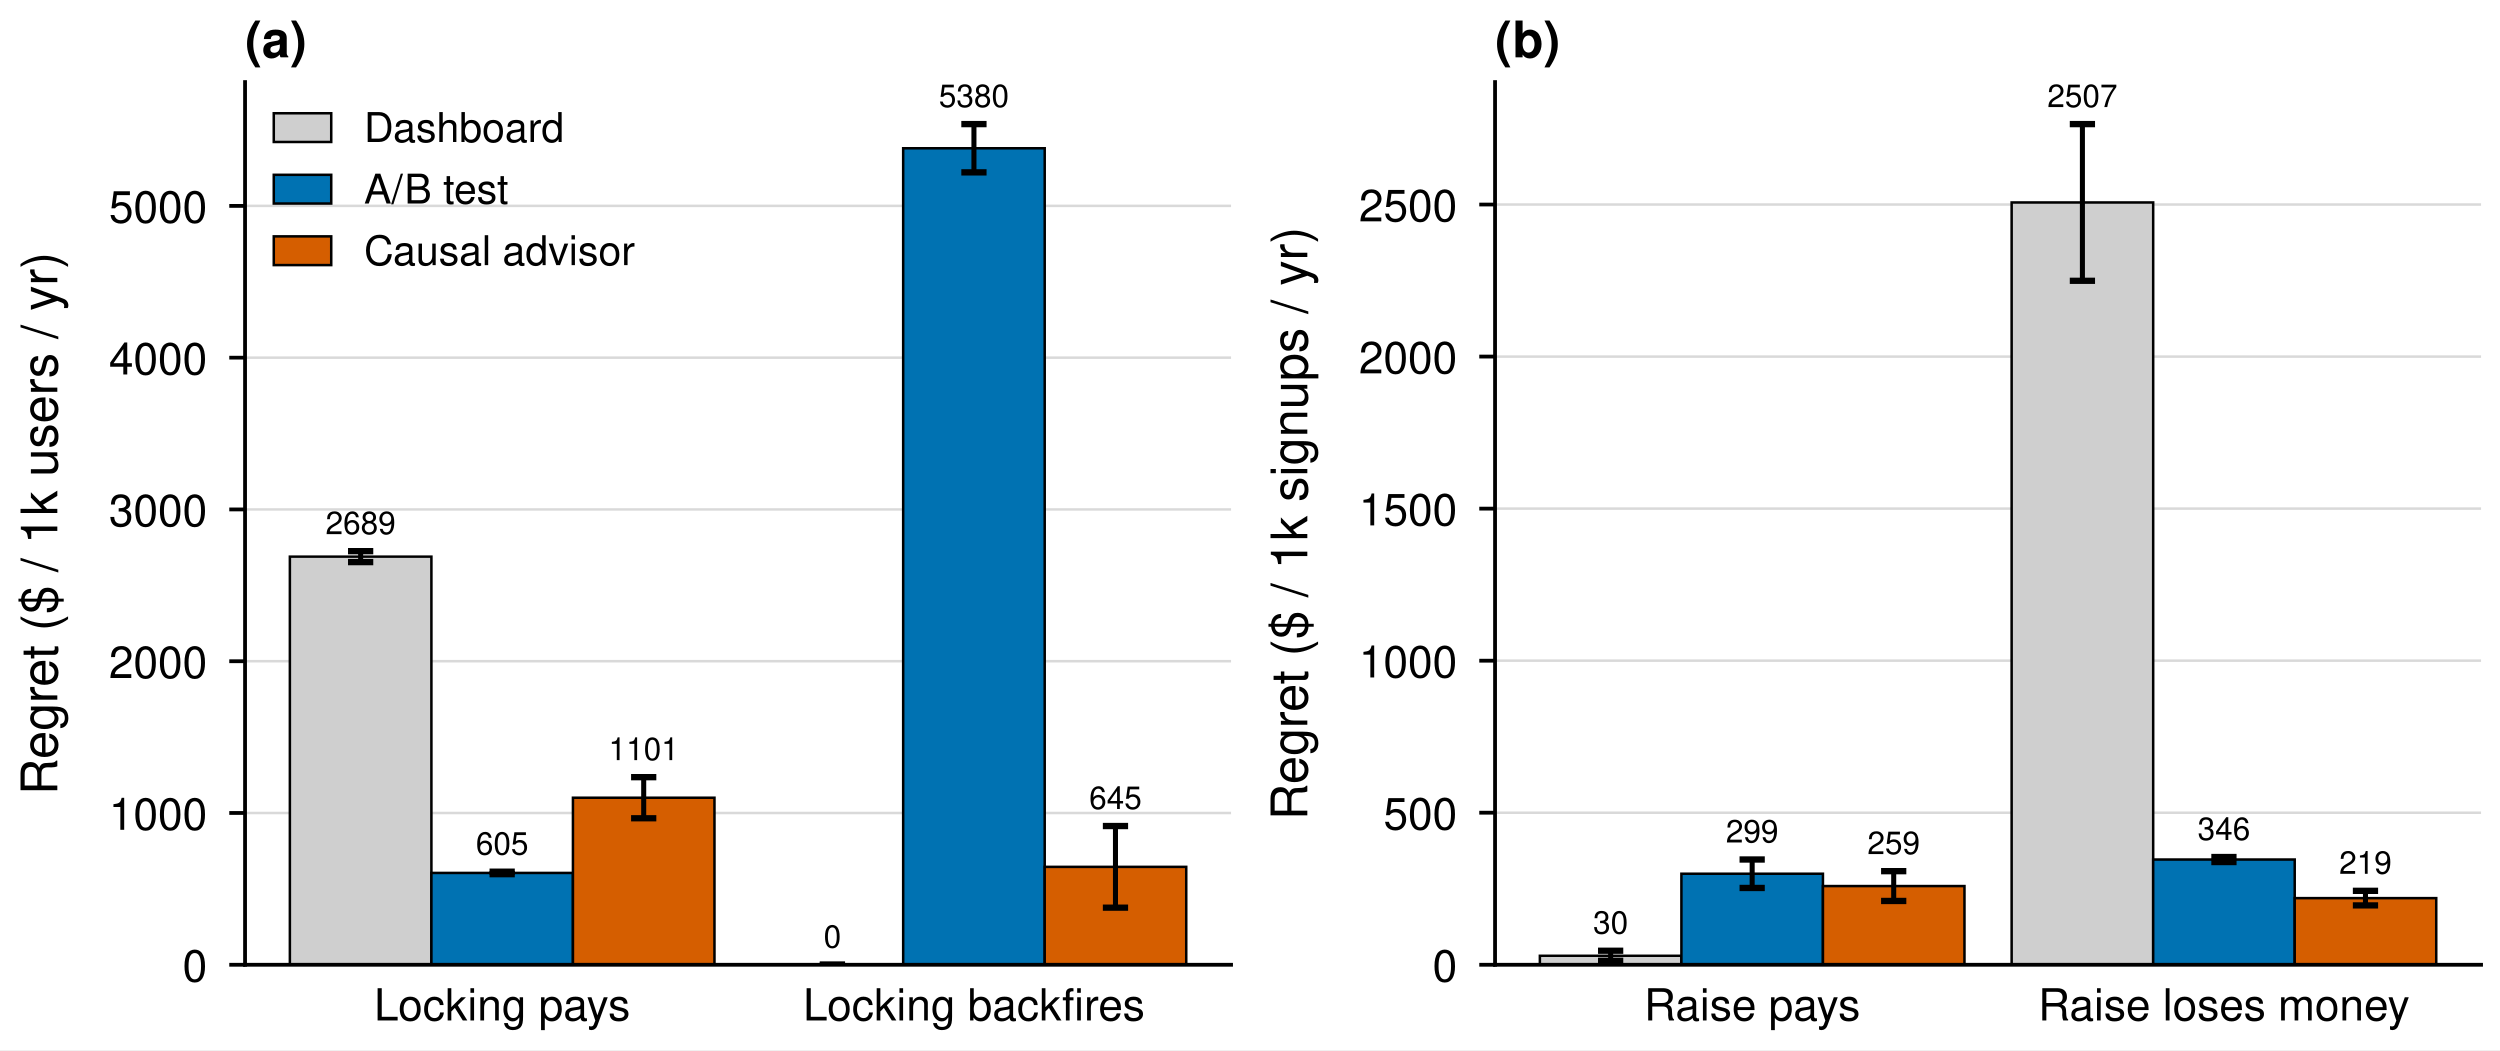
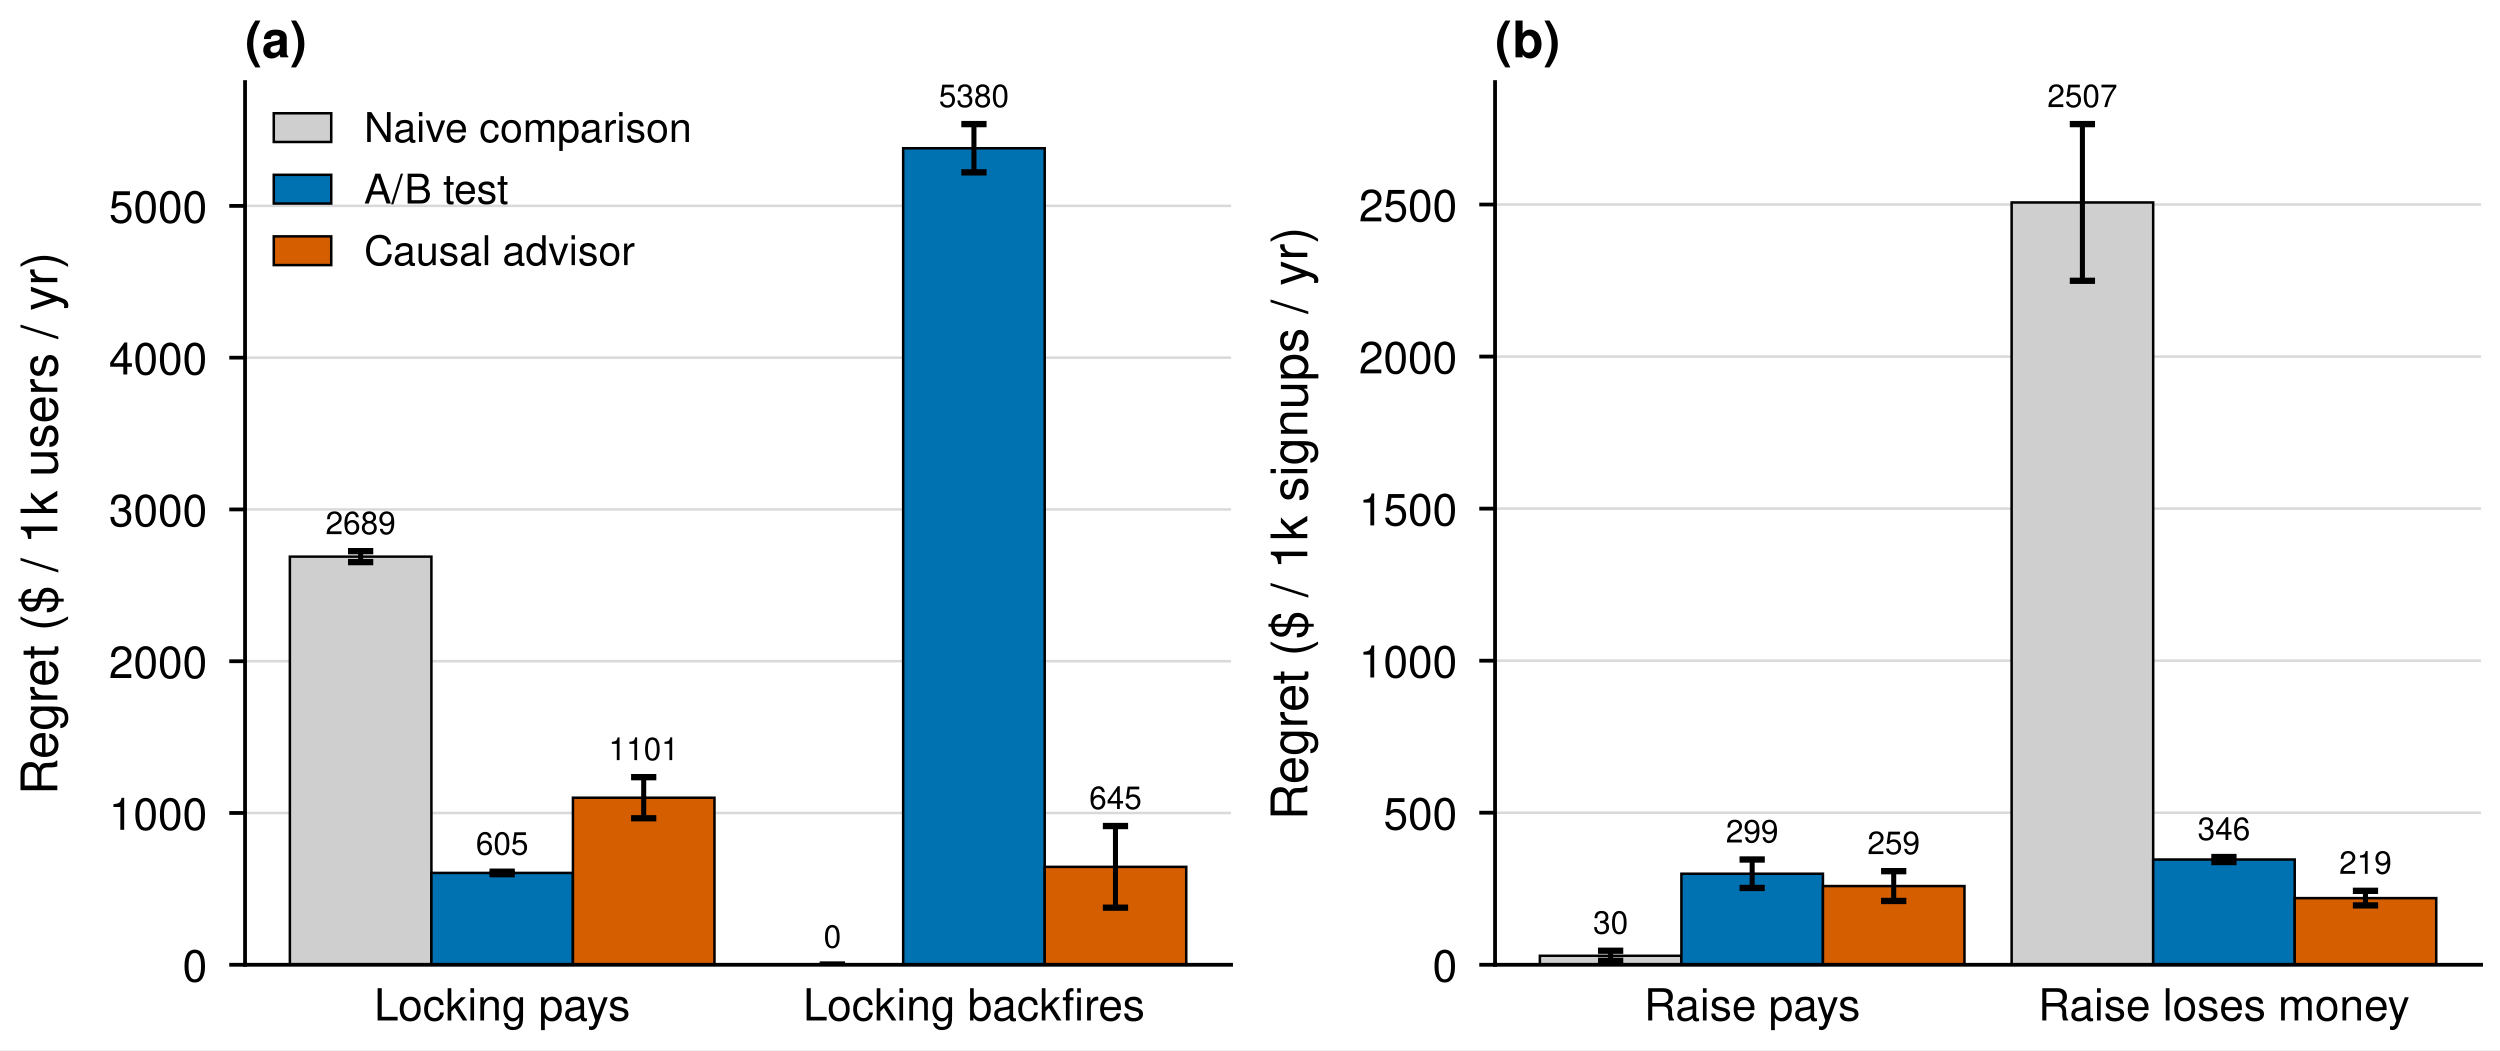
<svg xmlns="http://www.w3.org/2000/svg" xmlns:xlink="http://www.w3.org/1999/xlink" width="396pt" height="166.32pt" viewBox="0 0 396 166.32" version="1.1">
  <defs>
    <style type="text/css">*{stroke-linejoin: round; stroke-linecap: butt}</style>
  </defs>
  <g id="figure_1">
    <g id="patch_1">
      <path d="M 0 166.32  L 396 166.32  L 396 0  L 0 0  z " style="fill: #ffffff" />
    </g>
    <g id="axes_1">
      <g id="patch_2">
        <path d="M 38.816 152.819  L 195 152.819  L 195 13.001  L 38.816 13.001  z " style="fill: #ffffff" />
      </g>
      <g id="matplotlib.axis_1">
        <g id="xtick_1">
          <g id="line2d_1" />
          <g id="text_1">
            <text style="font-size: 7px; font-family: 'Helvetica Neue', 'Helvetica', 'Arial', 'TeX Gyre Heros', 'Nimbus Sans', 'Liberation Sans', 'DejaVu Sans', sans-serif; text-anchor: middle" x="79.543" y="161.638" transform="rotate(-0 79.54324 161.6381)">Locking pays</text>
          </g>
        </g>
        <g id="xtick_2">
          <g id="line2d_2" />
          <g id="text_2">
            <text style="font-size: 7px; font-family: 'Helvetica Neue', 'Helvetica', 'Arial', 'TeX Gyre Heros', 'Nimbus Sans', 'Liberation Sans', 'DejaVu Sans', sans-serif; text-anchor: middle" x="154.272" y="161.638" transform="rotate(-0 154.2724 161.6381)">Locking backfires</text>
          </g>
        </g>
      </g>
      <g id="matplotlib.axis_2">
        <g id="ytick_1">
          <g id="line2d_3">
-             <path d="M 38.816 152.819  L 195 152.819  " clip-path="url(#pfcb329c150)" style="fill: none; stroke: #d9d9d9; stroke-width: 0.4; stroke-linecap: square" />
+             <path d="M 38.816 152.819  L 195 152.819  " clip-path="url(#peed16593d6)" style="fill: none; stroke: #d9d9d9; stroke-width: 0.4; stroke-linecap: square" />
          </g>
          <g id="line2d_4">
            <defs>
-               <path id="m575d0670d6" d="M 0 0  L -2.5 0  " style="stroke: #000000; stroke-width: 0.6" />
+               <path id="mc5a61430de" d="M 0 0  L -2.5 0  " style="stroke: #000000; stroke-width: 0.6" />
            </defs>
            <g>
-               <use xlink:href="#m575d0670d6" x="38.816" y="152.819" style="stroke: #000000; stroke-width: 0.6" />
+               <use xlink:href="#mc5a61430de" x="38.816" y="152.819" style="stroke: #000000; stroke-width: 0.6" />
            </g>
          </g>
          <g id="text_3">
            <text style="font-size: 7px; font-family: 'Helvetica Neue', 'Helvetica', 'Arial', 'TeX Gyre Heros', 'Nimbus Sans', 'Liberation Sans', 'DejaVu Sans', sans-serif; text-anchor: end" x="32.816" y="155.478" transform="rotate(-0 32.81587 155.4784)">0</text>
          </g>
        </g>
        <g id="ytick_2">
          <g id="line2d_5">
-             <path d="M 38.816 128.778  L 195 128.778  " clip-path="url(#pfcb329c150)" style="fill: none; stroke: #d9d9d9; stroke-width: 0.4; stroke-linecap: square" />
+             <path d="M 38.816 128.778  L 195 128.778  " clip-path="url(#peed16593d6)" style="fill: none; stroke: #d9d9d9; stroke-width: 0.4; stroke-linecap: square" />
          </g>
          <g id="line2d_6">
            <g>
-               <use xlink:href="#m575d0670d6" x="38.816" y="128.778" style="stroke: #000000; stroke-width: 0.6" />
+               <use xlink:href="#mc5a61430de" x="38.816" y="128.778" style="stroke: #000000; stroke-width: 0.6" />
            </g>
          </g>
          <g id="text_4">
            <text style="font-size: 7px; font-family: 'Helvetica Neue', 'Helvetica', 'Arial', 'TeX Gyre Heros', 'Nimbus Sans', 'Liberation Sans', 'DejaVu Sans', sans-serif; text-anchor: end" x="32.816" y="131.437" transform="rotate(-0 32.81587 131.437)">1000</text>
          </g>
        </g>
        <g id="ytick_3">
          <g id="line2d_7">
-             <path d="M 38.816 104.736  L 195 104.736  " clip-path="url(#pfcb329c150)" style="fill: none; stroke: #d9d9d9; stroke-width: 0.4; stroke-linecap: square" />
+             <path d="M 38.816 104.736  L 195 104.736  " clip-path="url(#peed16593d6)" style="fill: none; stroke: #d9d9d9; stroke-width: 0.4; stroke-linecap: square" />
          </g>
          <g id="line2d_8">
            <g>
-               <use xlink:href="#m575d0670d6" x="38.816" y="104.736" style="stroke: #000000; stroke-width: 0.6" />
+               <use xlink:href="#mc5a61430de" x="38.816" y="104.736" style="stroke: #000000; stroke-width: 0.6" />
            </g>
          </g>
          <g id="text_5">
            <text style="font-size: 7px; font-family: 'Helvetica Neue', 'Helvetica', 'Arial', 'TeX Gyre Heros', 'Nimbus Sans', 'Liberation Sans', 'DejaVu Sans', sans-serif; text-anchor: end" x="32.816" y="107.396" transform="rotate(-0 32.81587 107.3956)">2000</text>
          </g>
        </g>
        <g id="ytick_4">
          <g id="line2d_9">
-             <path d="M 38.816 80.695  L 195 80.695  " clip-path="url(#pfcb329c150)" style="fill: none; stroke: #d9d9d9; stroke-width: 0.4; stroke-linecap: square" />
+             <path d="M 38.816 80.695  L 195 80.695  " clip-path="url(#peed16593d6)" style="fill: none; stroke: #d9d9d9; stroke-width: 0.4; stroke-linecap: square" />
          </g>
          <g id="line2d_10">
            <g>
-               <use xlink:href="#m575d0670d6" x="38.816" y="80.695" style="stroke: #000000; stroke-width: 0.6" />
+               <use xlink:href="#mc5a61430de" x="38.816" y="80.695" style="stroke: #000000; stroke-width: 0.6" />
            </g>
          </g>
          <g id="text_6">
            <text style="font-size: 7px; font-family: 'Helvetica Neue', 'Helvetica', 'Arial', 'TeX Gyre Heros', 'Nimbus Sans', 'Liberation Sans', 'DejaVu Sans', sans-serif; text-anchor: end" x="32.816" y="83.354" transform="rotate(-0 32.81587 83.35421)">3000</text>
          </g>
        </g>
        <g id="ytick_5">
          <g id="line2d_11">
-             <path d="M 38.816 56.654  L 195 56.654  " clip-path="url(#pfcb329c150)" style="fill: none; stroke: #d9d9d9; stroke-width: 0.4; stroke-linecap: square" />
+             <path d="M 38.816 56.654  L 195 56.654  " clip-path="url(#peed16593d6)" style="fill: none; stroke: #d9d9d9; stroke-width: 0.4; stroke-linecap: square" />
          </g>
          <g id="line2d_12">
            <g>
-               <use xlink:href="#m575d0670d6" x="38.816" y="56.654" style="stroke: #000000; stroke-width: 0.6" />
+               <use xlink:href="#mc5a61430de" x="38.816" y="56.654" style="stroke: #000000; stroke-width: 0.6" />
            </g>
          </g>
          <g id="text_7">
            <text style="font-size: 7px; font-family: 'Helvetica Neue', 'Helvetica', 'Arial', 'TeX Gyre Heros', 'Nimbus Sans', 'Liberation Sans', 'DejaVu Sans', sans-serif; text-anchor: end" x="32.816" y="59.313" transform="rotate(-0 32.81587 59.31281)">4000</text>
          </g>
        </g>
        <g id="ytick_6">
          <g id="line2d_13">
-             <path d="M 38.816 32.612  L 195 32.612  " clip-path="url(#pfcb329c150)" style="fill: none; stroke: #d9d9d9; stroke-width: 0.4; stroke-linecap: square" />
+             <path d="M 38.816 32.612  L 195 32.612  " clip-path="url(#peed16593d6)" style="fill: none; stroke: #d9d9d9; stroke-width: 0.4; stroke-linecap: square" />
          </g>
          <g id="line2d_14">
            <g>
-               <use xlink:href="#m575d0670d6" x="38.816" y="32.612" style="stroke: #000000; stroke-width: 0.6" />
+               <use xlink:href="#mc5a61430de" x="38.816" y="32.612" style="stroke: #000000; stroke-width: 0.6" />
            </g>
          </g>
          <g id="text_8">
            <text style="font-size: 7px; font-family: 'Helvetica Neue', 'Helvetica', 'Arial', 'TeX Gyre Heros', 'Nimbus Sans', 'Liberation Sans', 'DejaVu Sans', sans-serif; text-anchor: end" x="32.816" y="35.271" transform="rotate(-0 32.81587 35.27142)">5000</text>
          </g>
        </g>
        <g id="text_9">
          <text style="font-size: 8px; font-family: 'Helvetica Neue', 'Helvetica', 'Arial', 'TeX Gyre Heros', 'Nimbus Sans', 'Liberation Sans', 'DejaVu Sans', sans-serif; text-anchor: middle" x="9.079" y="82.91" transform="rotate(-90 9.07899 82.91004)">Regret ($ / 1k users / yr)</text>
        </g>
      </g>
      <g id="patch_3">
-         <path d="M 45.915 152.819  L 68.334 152.819  L 68.334 88.17  L 45.915 88.17  z " clip-path="url(#pfcb329c150)" style="fill: #cfcfcf; stroke: #000000; stroke-width: 0.4; stroke-linejoin: miter" />
+         <path d="M 45.915 152.819  L 68.334 152.819  L 68.334 88.17  L 45.915 88.17  z " clip-path="url(#peed16593d6)" style="fill: #cfcfcf; stroke: #000000; stroke-width: 0.4; stroke-linejoin: miter" />
      </g>
      <g id="patch_4">
-         <path d="M 120.644 152.819  L 143.063 152.819  L 143.063 152.819  L 120.644 152.819  z " clip-path="url(#pfcb329c150)" style="fill: #cfcfcf; stroke: #000000; stroke-width: 0.4; stroke-linejoin: miter" />
+         <path d="M 120.644 152.819  L 143.063 152.819  L 143.063 152.819  L 120.644 152.819  z " clip-path="url(#peed16593d6)" style="fill: #cfcfcf; stroke: #000000; stroke-width: 0.4; stroke-linejoin: miter" />
      </g>
      <g id="patch_5">
-         <path d="M 68.334 152.819  L 90.753 152.819  L 90.753 138.273  L 68.334 138.273  z " clip-path="url(#pfcb329c150)" style="fill: #0072b2; stroke: #000000; stroke-width: 0.4; stroke-linejoin: miter" />
+         <path d="M 68.334 152.819  L 90.753 152.819  L 90.753 138.273  L 68.334 138.273  z " clip-path="url(#peed16593d6)" style="fill: #0072b2; stroke: #000000; stroke-width: 0.4; stroke-linejoin: miter" />
      </g>
      <g id="patch_6">
-         <path d="M 143.063 152.819  L 165.482 152.819  L 165.482 23.482  L 143.063 23.482  z " clip-path="url(#pfcb329c150)" style="fill: #0072b2; stroke: #000000; stroke-width: 0.4; stroke-linejoin: miter" />
+         <path d="M 143.063 152.819  L 165.482 152.819  L 165.482 23.482  L 143.063 23.482  z " clip-path="url(#peed16593d6)" style="fill: #0072b2; stroke: #000000; stroke-width: 0.4; stroke-linejoin: miter" />
      </g>
      <g id="patch_7">
-         <path d="M 90.753 152.819  L 113.171 152.819  L 113.171 126.357  L 90.753 126.357  z " clip-path="url(#pfcb329c150)" style="fill: #d55e00; stroke: #000000; stroke-width: 0.4; stroke-linejoin: miter" />
+         <path d="M 90.753 152.819  L 113.171 152.819  L 113.171 126.357  L 90.753 126.357  z " clip-path="url(#peed16593d6)" style="fill: #d55e00; stroke: #000000; stroke-width: 0.4; stroke-linejoin: miter" />
      </g>
      <g id="patch_8">
-         <path d="M 165.482 152.819  L 187.9 152.819  L 187.9 137.31  L 165.482 137.31  z " clip-path="url(#pfcb329c150)" style="fill: #d55e00; stroke: #000000; stroke-width: 0.4; stroke-linejoin: miter" />
+         <path d="M 165.482 152.819  L 187.9 152.819  L 187.9 137.31  L 165.482 137.31  z " clip-path="url(#peed16593d6)" style="fill: #d55e00; stroke: #000000; stroke-width: 0.4; stroke-linejoin: miter" />
      </g>
      <g id="LineCollection_1">
-         <path d="M 57.125 89.034  L 57.125 87.305  " clip-path="url(#pfcb329c150)" style="fill: none; stroke: #000000; stroke-width: 0.8" />
-         <path d="M 131.854 152.819  L 131.854 152.819  " clip-path="url(#pfcb329c150)" style="fill: none; stroke: #000000; stroke-width: 0.8" />
+         <path d="M 57.125 89.034  L 57.125 87.305  " clip-path="url(#peed16593d6)" style="fill: none; stroke: #000000; stroke-width: 0.8" />
+         <path d="M 131.854 152.819  L 131.854 152.819  " clip-path="url(#peed16593d6)" style="fill: none; stroke: #000000; stroke-width: 0.8" />
      </g>
      <g id="line2d_15">
        <defs>
-           <path id="m2b6e068dd4" d="M 2 0  L -2 -0  " style="stroke: #000000" />
+           <path id="m63b45180ad" d="M 2 0  L -2 -0  " style="stroke: #000000" />
        </defs>
-         <g clip-path="url(#pfcb329c150)">
-           <use xlink:href="#m2b6e068dd4" x="57.125" y="89.034" style="fill: #0072b2; stroke: #000000" />
-           <use xlink:href="#m2b6e068dd4" x="131.854" y="152.819" style="fill: #0072b2; stroke: #000000" />
+         <g clip-path="url(#peed16593d6)">
+           <use xlink:href="#m63b45180ad" x="57.125" y="89.034" style="fill: #0072b2; stroke: #000000" />
+           <use xlink:href="#m63b45180ad" x="131.854" y="152.819" style="fill: #0072b2; stroke: #000000" />
        </g>
      </g>
      <g id="line2d_16">
-         <g clip-path="url(#pfcb329c150)">
-           <use xlink:href="#m2b6e068dd4" x="57.125" y="87.305" style="fill: #0072b2; stroke: #000000" />
-           <use xlink:href="#m2b6e068dd4" x="131.854" y="152.819" style="fill: #0072b2; stroke: #000000" />
+         <g clip-path="url(#peed16593d6)">
+           <use xlink:href="#m63b45180ad" x="57.125" y="87.305" style="fill: #0072b2; stroke: #000000" />
+           <use xlink:href="#m63b45180ad" x="131.854" y="152.819" style="fill: #0072b2; stroke: #000000" />
        </g>
      </g>
      <g id="LineCollection_2">
-         <path d="M 79.543 138.468  L 79.543 138.079  " clip-path="url(#pfcb329c150)" style="fill: none; stroke: #000000; stroke-width: 0.8" />
-         <path d="M 154.272 27.306  L 154.272 19.659  " clip-path="url(#pfcb329c150)" style="fill: none; stroke: #000000; stroke-width: 0.8" />
+         <path d="M 79.543 138.468  L 79.543 138.079  " clip-path="url(#peed16593d6)" style="fill: none; stroke: #000000; stroke-width: 0.8" />
+         <path d="M 154.272 27.306  L 154.272 19.659  " clip-path="url(#peed16593d6)" style="fill: none; stroke: #000000; stroke-width: 0.8" />
      </g>
      <g id="line2d_17">
-         <g clip-path="url(#pfcb329c150)">
-           <use xlink:href="#m2b6e068dd4" x="79.543" y="138.468" style="fill: #0072b2; stroke: #000000" />
-           <use xlink:href="#m2b6e068dd4" x="154.272" y="27.306" style="fill: #0072b2; stroke: #000000" />
+         <g clip-path="url(#peed16593d6)">
+           <use xlink:href="#m63b45180ad" x="79.543" y="138.468" style="fill: #0072b2; stroke: #000000" />
+           <use xlink:href="#m63b45180ad" x="154.272" y="27.306" style="fill: #0072b2; stroke: #000000" />
        </g>
      </g>
      <g id="line2d_18">
-         <g clip-path="url(#pfcb329c150)">
-           <use xlink:href="#m2b6e068dd4" x="79.543" y="138.079" style="fill: #0072b2; stroke: #000000" />
-           <use xlink:href="#m2b6e068dd4" x="154.272" y="19.659" style="fill: #0072b2; stroke: #000000" />
+         <g clip-path="url(#peed16593d6)">
+           <use xlink:href="#m63b45180ad" x="79.543" y="138.079" style="fill: #0072b2; stroke: #000000" />
+           <use xlink:href="#m63b45180ad" x="154.272" y="19.659" style="fill: #0072b2; stroke: #000000" />
        </g>
      </g>
      <g id="LineCollection_3">
-         <path d="M 101.962 129.612  L 101.962 123.102  " clip-path="url(#pfcb329c150)" style="fill: none; stroke: #000000; stroke-width: 0.8" />
-         <path d="M 176.691 143.773  L 176.691 130.847  " clip-path="url(#pfcb329c150)" style="fill: none; stroke: #000000; stroke-width: 0.8" />
+         <path d="M 101.962 129.612  L 101.962 123.102  " clip-path="url(#peed16593d6)" style="fill: none; stroke: #000000; stroke-width: 0.8" />
+         <path d="M 176.691 143.773  L 176.691 130.847  " clip-path="url(#peed16593d6)" style="fill: none; stroke: #000000; stroke-width: 0.8" />
      </g>
      <g id="line2d_19">
-         <g clip-path="url(#pfcb329c150)">
-           <use xlink:href="#m2b6e068dd4" x="101.962" y="129.612" style="fill: #0072b2; stroke: #000000" />
-           <use xlink:href="#m2b6e068dd4" x="176.691" y="143.773" style="fill: #0072b2; stroke: #000000" />
+         <g clip-path="url(#peed16593d6)">
+           <use xlink:href="#m63b45180ad" x="101.962" y="129.612" style="fill: #0072b2; stroke: #000000" />
+           <use xlink:href="#m63b45180ad" x="176.691" y="143.773" style="fill: #0072b2; stroke: #000000" />
        </g>
      </g>
      <g id="line2d_20">
-         <g clip-path="url(#pfcb329c150)">
-           <use xlink:href="#m2b6e068dd4" x="101.962" y="123.102" style="fill: #0072b2; stroke: #000000" />
-           <use xlink:href="#m2b6e068dd4" x="176.691" y="130.847" style="fill: #0072b2; stroke: #000000" />
+         <g clip-path="url(#peed16593d6)">
+           <use xlink:href="#m63b45180ad" x="101.962" y="123.102" style="fill: #0072b2; stroke: #000000" />
+           <use xlink:href="#m63b45180ad" x="176.691" y="130.847" style="fill: #0072b2; stroke: #000000" />
        </g>
      </g>
      <g id="patch_9">
        <path d="M 38.816 152.819  L 38.816 13.001  " style="fill: none; stroke: #000000; stroke-width: 0.6; stroke-linejoin: miter; stroke-linecap: square" />
      </g>
      <g id="patch_10">
        <path d="M 38.816 152.819  L 195 152.819  " style="fill: none; stroke: #000000; stroke-width: 0.6; stroke-linejoin: miter; stroke-linecap: square" />
      </g>
      <g id="text_10">
        <text style="font-size: 5px; font-family: 'Helvetica Neue', 'Helvetica', 'Arial', 'TeX Gyre Heros', 'Nimbus Sans', 'Liberation Sans', 'DejaVu Sans', sans-serif; text-anchor: middle" x="57.125" y="84.604" transform="rotate(-0 57.1245 84.60384)">2689</text>
      </g>
      <g id="text_11">
        <text style="font-size: 5px; font-family: 'Helvetica Neue', 'Helvetica', 'Arial', 'TeX Gyre Heros', 'Nimbus Sans', 'Liberation Sans', 'DejaVu Sans', sans-serif; text-anchor: middle" x="131.854" y="150.118" transform="rotate(-0 131.8536 150.118)">0</text>
      </g>
      <g id="text_12">
        <text style="font-size: 5px; font-family: 'Helvetica Neue', 'Helvetica', 'Arial', 'TeX Gyre Heros', 'Nimbus Sans', 'Liberation Sans', 'DejaVu Sans', sans-serif; text-anchor: middle" x="79.543" y="135.377" transform="rotate(-0 79.54324 135.3773)">605</text>
      </g>
      <g id="text_13">
        <text style="font-size: 5px; font-family: 'Helvetica Neue', 'Helvetica', 'Arial', 'TeX Gyre Heros', 'Nimbus Sans', 'Liberation Sans', 'DejaVu Sans', sans-serif; text-anchor: middle" x="154.272" y="16.958" transform="rotate(-0 154.2724 16.95771)">5380</text>
      </g>
      <g id="text_14">
        <text style="font-size: 5px; font-family: 'Helvetica Neue', 'Helvetica', 'Arial', 'TeX Gyre Heros', 'Nimbus Sans', 'Liberation Sans', 'DejaVu Sans', sans-serif; text-anchor: middle" x="101.962" y="120.401" transform="rotate(-0 101.962 120.4011)">1101</text>
      </g>
      <g id="text_15">
        <text style="font-size: 5px; font-family: 'Helvetica Neue', 'Helvetica', 'Arial', 'TeX Gyre Heros', 'Nimbus Sans', 'Liberation Sans', 'DejaVu Sans', sans-serif; text-anchor: middle" x="176.691" y="128.146" transform="rotate(-0 176.6911 128.1463)">645</text>
      </g>
      <g id="text_16">
        <text style="font-weight: 700; font-size: 8px; font-family: 'Helvetica Neue', 'Helvetica', 'Arial', 'TeX Gyre Heros', 'Nimbus Sans', 'Liberation Sans', 'DejaVu Sans', sans-serif; text-anchor: start" x="38.816" y="9.079" transform="rotate(-0 38.81587 9.07899)">(a)</text>
      </g>
      <g id="legend_1">
        <g id="patch_11">
          <path d="M 43.366 22.49  L 52.466 22.49  L 52.466 17.94  L 43.366 17.94  z " style="fill: #cfcfcf; stroke: #000000; stroke-width: 0.4; stroke-linejoin: miter" />
        </g>
        <g id="text_17">
-           <text style="font-size: 6.5px; font-family: 'Helvetica Neue', 'Helvetica', 'Arial', 'TeX Gyre Heros', 'Nimbus Sans', 'Liberation Sans', 'DejaVu Sans', sans-serif; text-anchor: start" x="57.666" y="22.49" transform="rotate(-0 57.66586 22.48985)">Dashboard</text>
+           <text style="font-size: 6.5px; font-family: 'Helvetica Neue', 'Helvetica', 'Arial', 'TeX Gyre Heros', 'Nimbus Sans', 'Liberation Sans', 'DejaVu Sans', sans-serif; text-anchor: start" x="57.666" y="22.49" transform="rotate(-0 57.66586 22.48985)">Naive comparison</text>
        </g>
        <g id="patch_12">
          <path d="M 43.366 32.24  L 52.466 32.24  L 52.466 27.69  L 43.366 27.69  z " style="fill: #0072b2; stroke: #000000; stroke-width: 0.4; stroke-linejoin: miter" />
        </g>
        <g id="text_18">
          <text style="font-size: 6.5px; font-family: 'Helvetica Neue', 'Helvetica', 'Arial', 'TeX Gyre Heros', 'Nimbus Sans', 'Liberation Sans', 'DejaVu Sans', sans-serif; text-anchor: start" x="57.666" y="32.24" transform="rotate(-0 57.66586 32.24036)">A/B test</text>
        </g>
        <g id="patch_13">
          <path d="M 43.366 41.991  L 52.466 41.991  L 52.466 37.441  L 43.366 37.441  z " style="fill: #d55e00; stroke: #000000; stroke-width: 0.4; stroke-linejoin: miter" />
        </g>
        <g id="text_19">
          <text style="font-size: 6.5px; font-family: 'Helvetica Neue', 'Helvetica', 'Arial', 'TeX Gyre Heros', 'Nimbus Sans', 'Liberation Sans', 'DejaVu Sans', sans-serif; text-anchor: start" x="57.666" y="41.991" transform="rotate(-0 57.66586 41.99086)">Causal advisor</text>
        </g>
      </g>
    </g>
    <g id="axes_2">
      <g id="patch_14">
        <path d="M 236.816 152.819  L 393 152.819  L 393 13.001  L 236.816 13.001  z " style="fill: #ffffff" />
      </g>
      <g id="matplotlib.axis_3">
        <g id="xtick_3">
          <g id="line2d_21" />
          <g id="text_20">
            <text style="font-size: 7px; font-family: 'Helvetica Neue', 'Helvetica', 'Arial', 'TeX Gyre Heros', 'Nimbus Sans', 'Liberation Sans', 'DejaVu Sans', sans-serif; text-anchor: middle" x="277.543" y="161.638" transform="rotate(-0 277.5432 161.6381)">Raise pays</text>
          </g>
        </g>
        <g id="xtick_4">
          <g id="line2d_22" />
          <g id="text_21">
            <text style="font-size: 7px; font-family: 'Helvetica Neue', 'Helvetica', 'Arial', 'TeX Gyre Heros', 'Nimbus Sans', 'Liberation Sans', 'DejaVu Sans', sans-serif; text-anchor: middle" x="352.272" y="161.638" transform="rotate(-0 352.2724 161.6381)">Raise loses money</text>
          </g>
        </g>
      </g>
      <g id="matplotlib.axis_4">
        <g id="ytick_7">
          <g id="line2d_23">
-             <path d="M 236.816 152.819  L 393 152.819  " clip-path="url(#p83c913ae95)" style="fill: none; stroke: #d9d9d9; stroke-width: 0.4; stroke-linecap: square" />
+             <path d="M 236.816 152.819  L 393 152.819  " clip-path="url(#pfa31c60f53)" style="fill: none; stroke: #d9d9d9; stroke-width: 0.4; stroke-linecap: square" />
          </g>
          <g id="line2d_24">
            <g>
-               <use xlink:href="#m575d0670d6" x="236.816" y="152.819" style="stroke: #000000; stroke-width: 0.6" />
+               <use xlink:href="#mc5a61430de" x="236.816" y="152.819" style="stroke: #000000; stroke-width: 0.6" />
            </g>
          </g>
          <g id="text_22">
            <text style="font-size: 7px; font-family: 'Helvetica Neue', 'Helvetica', 'Arial', 'TeX Gyre Heros', 'Nimbus Sans', 'Liberation Sans', 'DejaVu Sans', sans-serif; text-anchor: end" x="230.816" y="155.478" transform="rotate(-0 230.8159 155.4784)">0</text>
          </g>
        </g>
        <g id="ytick_8">
          <g id="line2d_25">
-             <path d="M 236.816 128.735  L 393 128.735  " clip-path="url(#p83c913ae95)" style="fill: none; stroke: #d9d9d9; stroke-width: 0.4; stroke-linecap: square" />
+             <path d="M 236.816 128.735  L 393 128.735  " clip-path="url(#pfa31c60f53)" style="fill: none; stroke: #d9d9d9; stroke-width: 0.4; stroke-linecap: square" />
          </g>
          <g id="line2d_26">
            <g>
-               <use xlink:href="#m575d0670d6" x="236.816" y="128.735" style="stroke: #000000; stroke-width: 0.6" />
+               <use xlink:href="#mc5a61430de" x="236.816" y="128.735" style="stroke: #000000; stroke-width: 0.6" />
            </g>
          </g>
          <g id="text_23">
            <text style="font-size: 7px; font-family: 'Helvetica Neue', 'Helvetica', 'Arial', 'TeX Gyre Heros', 'Nimbus Sans', 'Liberation Sans', 'DejaVu Sans', sans-serif; text-anchor: end" x="230.816" y="131.394" transform="rotate(-0 230.8159 131.3941)">500</text>
          </g>
        </g>
        <g id="ytick_9">
          <g id="line2d_27">
-             <path d="M 236.816 104.651  L 393 104.651  " clip-path="url(#p83c913ae95)" style="fill: none; stroke: #d9d9d9; stroke-width: 0.4; stroke-linecap: square" />
+             <path d="M 236.816 104.651  L 393 104.651  " clip-path="url(#pfa31c60f53)" style="fill: none; stroke: #d9d9d9; stroke-width: 0.4; stroke-linecap: square" />
          </g>
          <g id="line2d_28">
            <g>
-               <use xlink:href="#m575d0670d6" x="236.816" y="104.651" style="stroke: #000000; stroke-width: 0.6" />
+               <use xlink:href="#mc5a61430de" x="236.816" y="104.651" style="stroke: #000000; stroke-width: 0.6" />
            </g>
          </g>
          <g id="text_24">
            <text style="font-size: 7px; font-family: 'Helvetica Neue', 'Helvetica', 'Arial', 'TeX Gyre Heros', 'Nimbus Sans', 'Liberation Sans', 'DejaVu Sans', sans-serif; text-anchor: end" x="230.816" y="107.31" transform="rotate(-0 230.8159 107.3099)">1000</text>
          </g>
        </g>
        <g id="ytick_10">
          <g id="line2d_29">
-             <path d="M 236.816 80.566  L 393 80.566  " clip-path="url(#p83c913ae95)" style="fill: none; stroke: #d9d9d9; stroke-width: 0.4; stroke-linecap: square" />
+             <path d="M 236.816 80.566  L 393 80.566  " clip-path="url(#pfa31c60f53)" style="fill: none; stroke: #d9d9d9; stroke-width: 0.4; stroke-linecap: square" />
          </g>
          <g id="line2d_30">
            <g>
-               <use xlink:href="#m575d0670d6" x="236.816" y="80.566" style="stroke: #000000; stroke-width: 0.6" />
+               <use xlink:href="#mc5a61430de" x="236.816" y="80.566" style="stroke: #000000; stroke-width: 0.6" />
            </g>
          </g>
          <g id="text_25">
            <text style="font-size: 7px; font-family: 'Helvetica Neue', 'Helvetica', 'Arial', 'TeX Gyre Heros', 'Nimbus Sans', 'Liberation Sans', 'DejaVu Sans', sans-serif; text-anchor: end" x="230.816" y="83.226" transform="rotate(-0 230.8159 83.22562)">1500</text>
          </g>
        </g>
        <g id="ytick_11">
          <g id="line2d_31">
-             <path d="M 236.816 56.482  L 393 56.482  " clip-path="url(#p83c913ae95)" style="fill: none; stroke: #d9d9d9; stroke-width: 0.4; stroke-linecap: square" />
+             <path d="M 236.816 56.482  L 393 56.482  " clip-path="url(#pfa31c60f53)" style="fill: none; stroke: #d9d9d9; stroke-width: 0.4; stroke-linecap: square" />
          </g>
          <g id="line2d_32">
            <g>
-               <use xlink:href="#m575d0670d6" x="236.816" y="56.482" style="stroke: #000000; stroke-width: 0.6" />
+               <use xlink:href="#mc5a61430de" x="236.816" y="56.482" style="stroke: #000000; stroke-width: 0.6" />
            </g>
          </g>
          <g id="text_26">
            <text style="font-size: 7px; font-family: 'Helvetica Neue', 'Helvetica', 'Arial', 'TeX Gyre Heros', 'Nimbus Sans', 'Liberation Sans', 'DejaVu Sans', sans-serif; text-anchor: end" x="230.816" y="59.141" transform="rotate(-0 230.8159 59.14137)">2000</text>
          </g>
        </g>
        <g id="ytick_12">
          <g id="line2d_33">
-             <path d="M 236.816 32.398  L 393 32.398  " clip-path="url(#p83c913ae95)" style="fill: none; stroke: #d9d9d9; stroke-width: 0.4; stroke-linecap: square" />
+             <path d="M 236.816 32.398  L 393 32.398  " clip-path="url(#pfa31c60f53)" style="fill: none; stroke: #d9d9d9; stroke-width: 0.4; stroke-linecap: square" />
          </g>
          <g id="line2d_34">
            <g>
-               <use xlink:href="#m575d0670d6" x="236.816" y="32.398" style="stroke: #000000; stroke-width: 0.6" />
+               <use xlink:href="#mc5a61430de" x="236.816" y="32.398" style="stroke: #000000; stroke-width: 0.6" />
            </g>
          </g>
          <g id="text_27">
            <text style="font-size: 7px; font-family: 'Helvetica Neue', 'Helvetica', 'Arial', 'TeX Gyre Heros', 'Nimbus Sans', 'Liberation Sans', 'DejaVu Sans', sans-serif; text-anchor: end" x="230.816" y="35.057" transform="rotate(-0 230.8159 35.05711)">2500</text>
          </g>
        </g>
        <g id="text_28">
          <text style="font-size: 8px; font-family: 'Helvetica Neue', 'Helvetica', 'Arial', 'TeX Gyre Heros', 'Nimbus Sans', 'Liberation Sans', 'DejaVu Sans', sans-serif; text-anchor: middle" x="207.079" y="82.91" transform="rotate(-90 207.079 82.91004)">Regret ($ / 1k signups / yr)</text>
        </g>
      </g>
      <g id="patch_15">
-         <path d="M 243.915 152.819  L 266.334 152.819  L 266.334 151.394  L 243.915 151.394  z " clip-path="url(#p83c913ae95)" style="fill: #cfcfcf; stroke: #000000; stroke-width: 0.4; stroke-linejoin: miter" />
+         <path d="M 243.915 152.819  L 266.334 152.819  L 266.334 151.394  L 243.915 151.394  z " clip-path="url(#pfa31c60f53)" style="fill: #cfcfcf; stroke: #000000; stroke-width: 0.4; stroke-linejoin: miter" />
      </g>
      <g id="patch_16">
-         <path d="M 318.644 152.819  L 341.063 152.819  L 341.063 32.069  L 318.644 32.069  z " clip-path="url(#p83c913ae95)" style="fill: #cfcfcf; stroke: #000000; stroke-width: 0.4; stroke-linejoin: miter" />
+         <path d="M 318.644 152.819  L 341.063 152.819  L 341.063 32.069  L 318.644 32.069  z " clip-path="url(#pfa31c60f53)" style="fill: #cfcfcf; stroke: #000000; stroke-width: 0.4; stroke-linejoin: miter" />
      </g>
      <g id="patch_17">
-         <path d="M 266.334 152.819  L 288.753 152.819  L 288.753 138.402  L 266.334 138.402  z " clip-path="url(#p83c913ae95)" style="fill: #0072b2; stroke: #000000; stroke-width: 0.4; stroke-linejoin: miter" />
+         <path d="M 266.334 152.819  L 288.753 152.819  L 288.753 138.402  L 266.334 138.402  z " clip-path="url(#pfa31c60f53)" style="fill: #0072b2; stroke: #000000; stroke-width: 0.4; stroke-linejoin: miter" />
      </g>
      <g id="patch_18">
-         <path d="M 341.063 152.819  L 363.482 152.819  L 363.482 136.151  L 341.063 136.151  z " clip-path="url(#p83c913ae95)" style="fill: #0072b2; stroke: #000000; stroke-width: 0.4; stroke-linejoin: miter" />
+         <path d="M 341.063 152.819  L 363.482 152.819  L 363.482 136.151  L 341.063 136.151  z " clip-path="url(#pfa31c60f53)" style="fill: #0072b2; stroke: #000000; stroke-width: 0.4; stroke-linejoin: miter" />
      </g>
      <g id="patch_19">
-         <path d="M 288.753 152.819  L 311.171 152.819  L 311.171 140.352  L 288.753 140.352  z " clip-path="url(#p83c913ae95)" style="fill: #d55e00; stroke: #000000; stroke-width: 0.4; stroke-linejoin: miter" />
+         <path d="M 288.753 152.819  L 311.171 152.819  L 311.171 140.352  L 288.753 140.352  z " clip-path="url(#pfa31c60f53)" style="fill: #d55e00; stroke: #000000; stroke-width: 0.4; stroke-linejoin: miter" />
      </g>
      <g id="patch_20">
-         <path d="M 363.482 152.819  L 385.9 152.819  L 385.9 142.26  L 363.482 142.26  z " clip-path="url(#p83c913ae95)" style="fill: #d55e00; stroke: #000000; stroke-width: 0.4; stroke-linejoin: miter" />
+         <path d="M 363.482 152.819  L 385.9 152.819  L 385.9 142.26  L 363.482 142.26  z " clip-path="url(#pfa31c60f53)" style="fill: #d55e00; stroke: #000000; stroke-width: 0.4; stroke-linejoin: miter" />
      </g>
      <g id="LineCollection_4">
-         <path d="M 255.125 152.193  L 255.125 150.596  " clip-path="url(#p83c913ae95)" style="fill: none; stroke: #000000; stroke-width: 0.8" />
-         <path d="M 329.854 44.479  L 329.854 19.659  " clip-path="url(#p83c913ae95)" style="fill: none; stroke: #000000; stroke-width: 0.8" />
+         <path d="M 255.125 152.193  L 255.125 150.596  " clip-path="url(#pfa31c60f53)" style="fill: none; stroke: #000000; stroke-width: 0.8" />
+         <path d="M 329.854 44.479  L 329.854 19.659  " clip-path="url(#pfa31c60f53)" style="fill: none; stroke: #000000; stroke-width: 0.8" />
      </g>
      <g id="line2d_35">
-         <g clip-path="url(#p83c913ae95)">
-           <use xlink:href="#m2b6e068dd4" x="255.125" y="152.193" style="fill: #0072b2; stroke: #000000" />
-           <use xlink:href="#m2b6e068dd4" x="329.854" y="44.479" style="fill: #0072b2; stroke: #000000" />
+         <g clip-path="url(#pfa31c60f53)">
+           <use xlink:href="#m63b45180ad" x="255.125" y="152.193" style="fill: #0072b2; stroke: #000000" />
+           <use xlink:href="#m63b45180ad" x="329.854" y="44.479" style="fill: #0072b2; stroke: #000000" />
        </g>
      </g>
      <g id="line2d_36">
-         <g clip-path="url(#p83c913ae95)">
-           <use xlink:href="#m2b6e068dd4" x="255.125" y="150.596" style="fill: #0072b2; stroke: #000000" />
-           <use xlink:href="#m2b6e068dd4" x="329.854" y="19.659" style="fill: #0072b2; stroke: #000000" />
+         <g clip-path="url(#pfa31c60f53)">
+           <use xlink:href="#m63b45180ad" x="255.125" y="150.596" style="fill: #0072b2; stroke: #000000" />
+           <use xlink:href="#m63b45180ad" x="329.854" y="19.659" style="fill: #0072b2; stroke: #000000" />
        </g>
      </g>
      <g id="LineCollection_5">
-         <path d="M 277.543 140.657  L 277.543 136.146  " clip-path="url(#p83c913ae95)" style="fill: none; stroke: #000000; stroke-width: 0.8" />
-         <path d="M 352.272 136.546  L 352.272 135.757  " clip-path="url(#p83c913ae95)" style="fill: none; stroke: #000000; stroke-width: 0.8" />
+         <path d="M 277.543 140.657  L 277.543 136.146  " clip-path="url(#pfa31c60f53)" style="fill: none; stroke: #000000; stroke-width: 0.8" />
+         <path d="M 352.272 136.546  L 352.272 135.757  " clip-path="url(#pfa31c60f53)" style="fill: none; stroke: #000000; stroke-width: 0.8" />
      </g>
      <g id="line2d_37">
-         <g clip-path="url(#p83c913ae95)">
-           <use xlink:href="#m2b6e068dd4" x="277.543" y="140.657" style="fill: #0072b2; stroke: #000000" />
-           <use xlink:href="#m2b6e068dd4" x="352.272" y="136.546" style="fill: #0072b2; stroke: #000000" />
+         <g clip-path="url(#pfa31c60f53)">
+           <use xlink:href="#m63b45180ad" x="277.543" y="140.657" style="fill: #0072b2; stroke: #000000" />
+           <use xlink:href="#m63b45180ad" x="352.272" y="136.546" style="fill: #0072b2; stroke: #000000" />
        </g>
      </g>
      <g id="line2d_38">
-         <g clip-path="url(#p83c913ae95)">
-           <use xlink:href="#m2b6e068dd4" x="277.543" y="136.146" style="fill: #0072b2; stroke: #000000" />
-           <use xlink:href="#m2b6e068dd4" x="352.272" y="135.757" style="fill: #0072b2; stroke: #000000" />
+         <g clip-path="url(#pfa31c60f53)">
+           <use xlink:href="#m63b45180ad" x="277.543" y="136.146" style="fill: #0072b2; stroke: #000000" />
+           <use xlink:href="#m63b45180ad" x="352.272" y="135.757" style="fill: #0072b2; stroke: #000000" />
        </g>
      </g>
      <g id="LineCollection_6">
-         <path d="M 299.962 142.716  L 299.962 137.989  " clip-path="url(#p83c913ae95)" style="fill: none; stroke: #000000; stroke-width: 0.8" />
-         <path d="M 374.691 143.414  L 374.691 141.106  " clip-path="url(#p83c913ae95)" style="fill: none; stroke: #000000; stroke-width: 0.8" />
+         <path d="M 299.962 142.716  L 299.962 137.989  " clip-path="url(#pfa31c60f53)" style="fill: none; stroke: #000000; stroke-width: 0.8" />
+         <path d="M 374.691 143.414  L 374.691 141.106  " clip-path="url(#pfa31c60f53)" style="fill: none; stroke: #000000; stroke-width: 0.8" />
      </g>
      <g id="line2d_39">
-         <g clip-path="url(#p83c913ae95)">
-           <use xlink:href="#m2b6e068dd4" x="299.962" y="142.716" style="fill: #0072b2; stroke: #000000" />
-           <use xlink:href="#m2b6e068dd4" x="374.691" y="143.414" style="fill: #0072b2; stroke: #000000" />
+         <g clip-path="url(#pfa31c60f53)">
+           <use xlink:href="#m63b45180ad" x="299.962" y="142.716" style="fill: #0072b2; stroke: #000000" />
+           <use xlink:href="#m63b45180ad" x="374.691" y="143.414" style="fill: #0072b2; stroke: #000000" />
        </g>
      </g>
      <g id="line2d_40">
-         <g clip-path="url(#p83c913ae95)">
-           <use xlink:href="#m2b6e068dd4" x="299.962" y="137.989" style="fill: #0072b2; stroke: #000000" />
-           <use xlink:href="#m2b6e068dd4" x="374.691" y="141.106" style="fill: #0072b2; stroke: #000000" />
+         <g clip-path="url(#pfa31c60f53)">
+           <use xlink:href="#m63b45180ad" x="299.962" y="137.989" style="fill: #0072b2; stroke: #000000" />
+           <use xlink:href="#m63b45180ad" x="374.691" y="141.106" style="fill: #0072b2; stroke: #000000" />
        </g>
      </g>
      <g id="patch_21">
        <path d="M 236.816 152.819  L 236.816 13.001  " style="fill: none; stroke: #000000; stroke-width: 0.6; stroke-linejoin: miter; stroke-linecap: square" />
      </g>
      <g id="patch_22">
        <path d="M 236.816 152.819  L 393 152.819  " style="fill: none; stroke: #000000; stroke-width: 0.6; stroke-linejoin: miter; stroke-linecap: square" />
      </g>
      <g id="text_29">
        <text style="font-size: 5px; font-family: 'Helvetica Neue', 'Helvetica', 'Arial', 'TeX Gyre Heros', 'Nimbus Sans', 'Liberation Sans', 'DejaVu Sans', sans-serif; text-anchor: middle" x="255.125" y="147.895" transform="rotate(-0 255.1245 147.8945)">30</text>
      </g>
      <g id="text_30">
        <text style="font-size: 5px; font-family: 'Helvetica Neue', 'Helvetica', 'Arial', 'TeX Gyre Heros', 'Nimbus Sans', 'Liberation Sans', 'DejaVu Sans', sans-serif; text-anchor: middle" x="329.854" y="16.958" transform="rotate(-0 329.8536 16.95771)">2507</text>
      </g>
      <g id="text_31">
        <text style="font-size: 5px; font-family: 'Helvetica Neue', 'Helvetica', 'Arial', 'TeX Gyre Heros', 'Nimbus Sans', 'Liberation Sans', 'DejaVu Sans', sans-serif; text-anchor: middle" x="277.543" y="133.445" transform="rotate(-0 277.5432 133.4448)">299</text>
      </g>
      <g id="text_32">
        <text style="font-size: 5px; font-family: 'Helvetica Neue', 'Helvetica', 'Arial', 'TeX Gyre Heros', 'Nimbus Sans', 'Liberation Sans', 'DejaVu Sans', sans-serif; text-anchor: middle" x="352.272" y="133.055" transform="rotate(-0 352.2724 133.0554)">346</text>
      </g>
      <g id="text_33">
        <text style="font-size: 5px; font-family: 'Helvetica Neue', 'Helvetica', 'Arial', 'TeX Gyre Heros', 'Nimbus Sans', 'Liberation Sans', 'DejaVu Sans', sans-serif; text-anchor: middle" x="299.962" y="135.287" transform="rotate(-0 299.962 135.2875)">259</text>
      </g>
      <g id="text_34">
        <text style="font-size: 5px; font-family: 'Helvetica Neue', 'Helvetica', 'Arial', 'TeX Gyre Heros', 'Nimbus Sans', 'Liberation Sans', 'DejaVu Sans', sans-serif; text-anchor: middle" x="374.691" y="138.405" transform="rotate(-0 374.6911 138.4051)">219</text>
      </g>
      <g id="text_35">
        <text style="font-weight: 700; font-size: 8px; font-family: 'Helvetica Neue', 'Helvetica', 'Arial', 'TeX Gyre Heros', 'Nimbus Sans', 'Liberation Sans', 'DejaVu Sans', sans-serif; text-anchor: start" x="236.816" y="9.079" transform="rotate(-0 236.8159 9.07899)">(b)</text>
      </g>
    </g>
  </g>
  <defs>
-     <clipPath id="pfcb329c150">
+     <clipPath id="peed16593d6">
      <rect x="38.816" y="13.001" width="156.184" height="139.818" />
    </clipPath>
-     <clipPath id="p83c913ae95">
+     <clipPath id="pfa31c60f53">
      <rect x="236.816" y="13.001" width="156.184" height="139.818" />
    </clipPath>
  </defs>
</svg>
